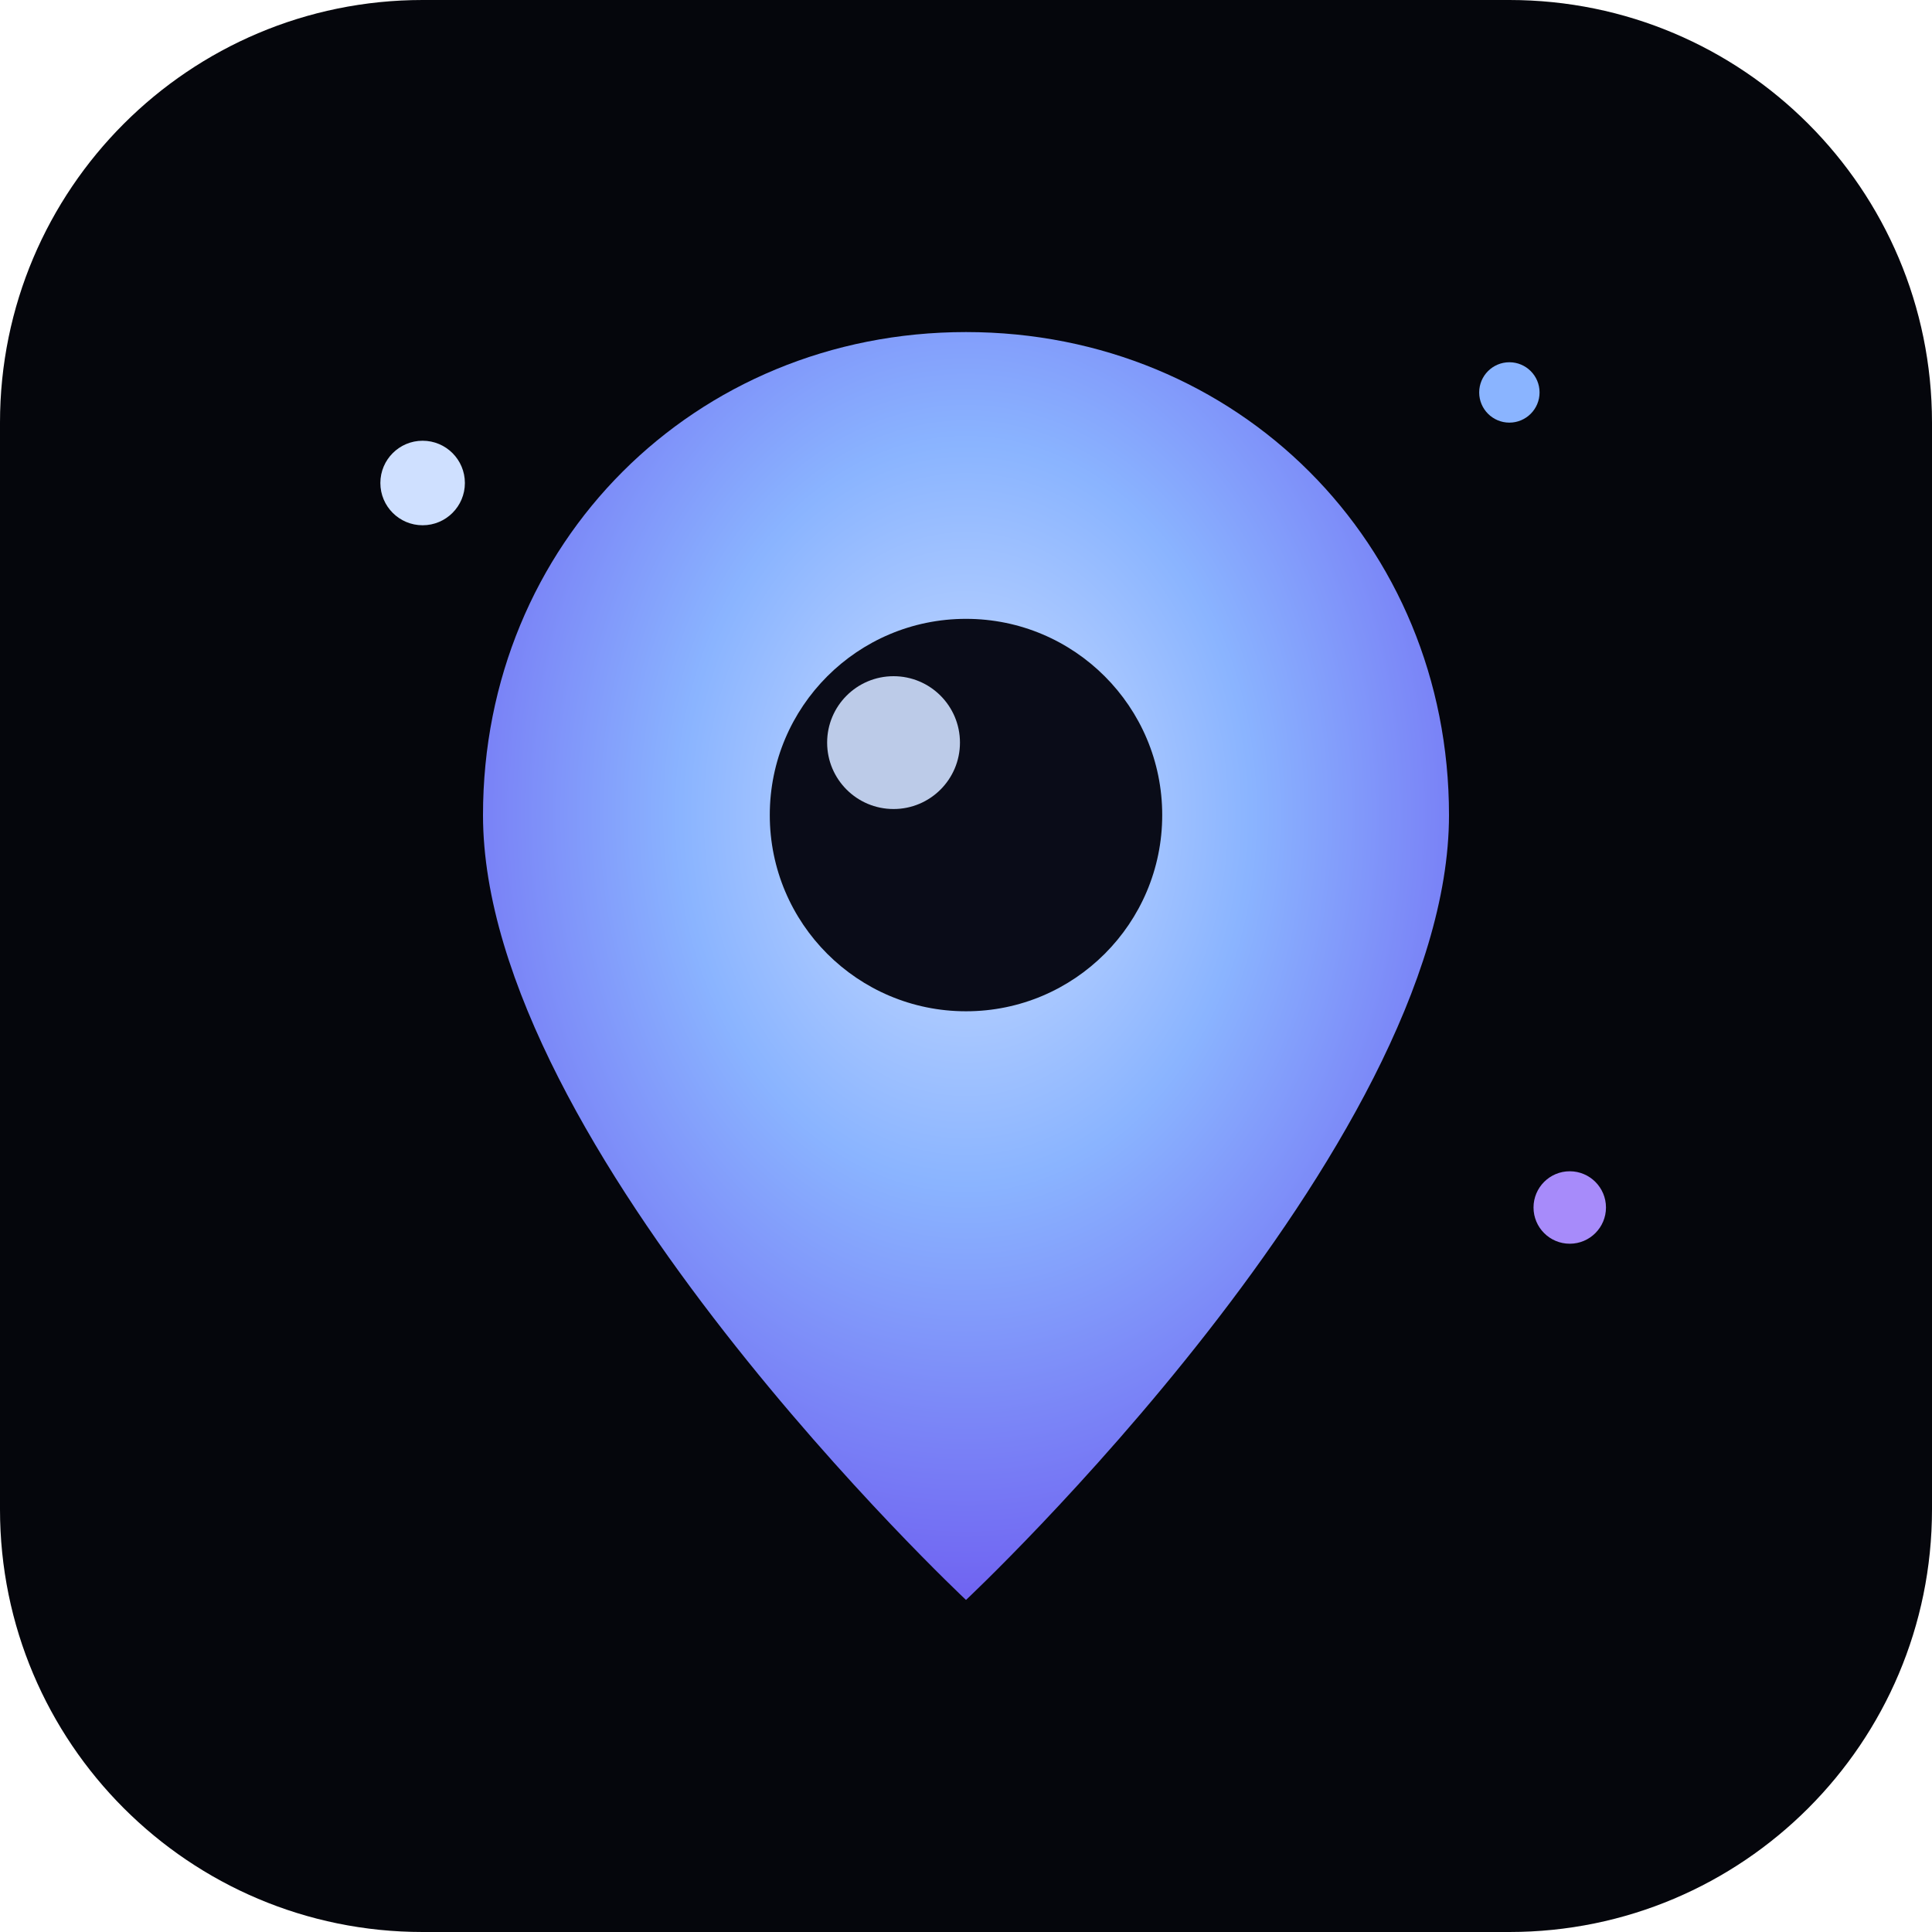
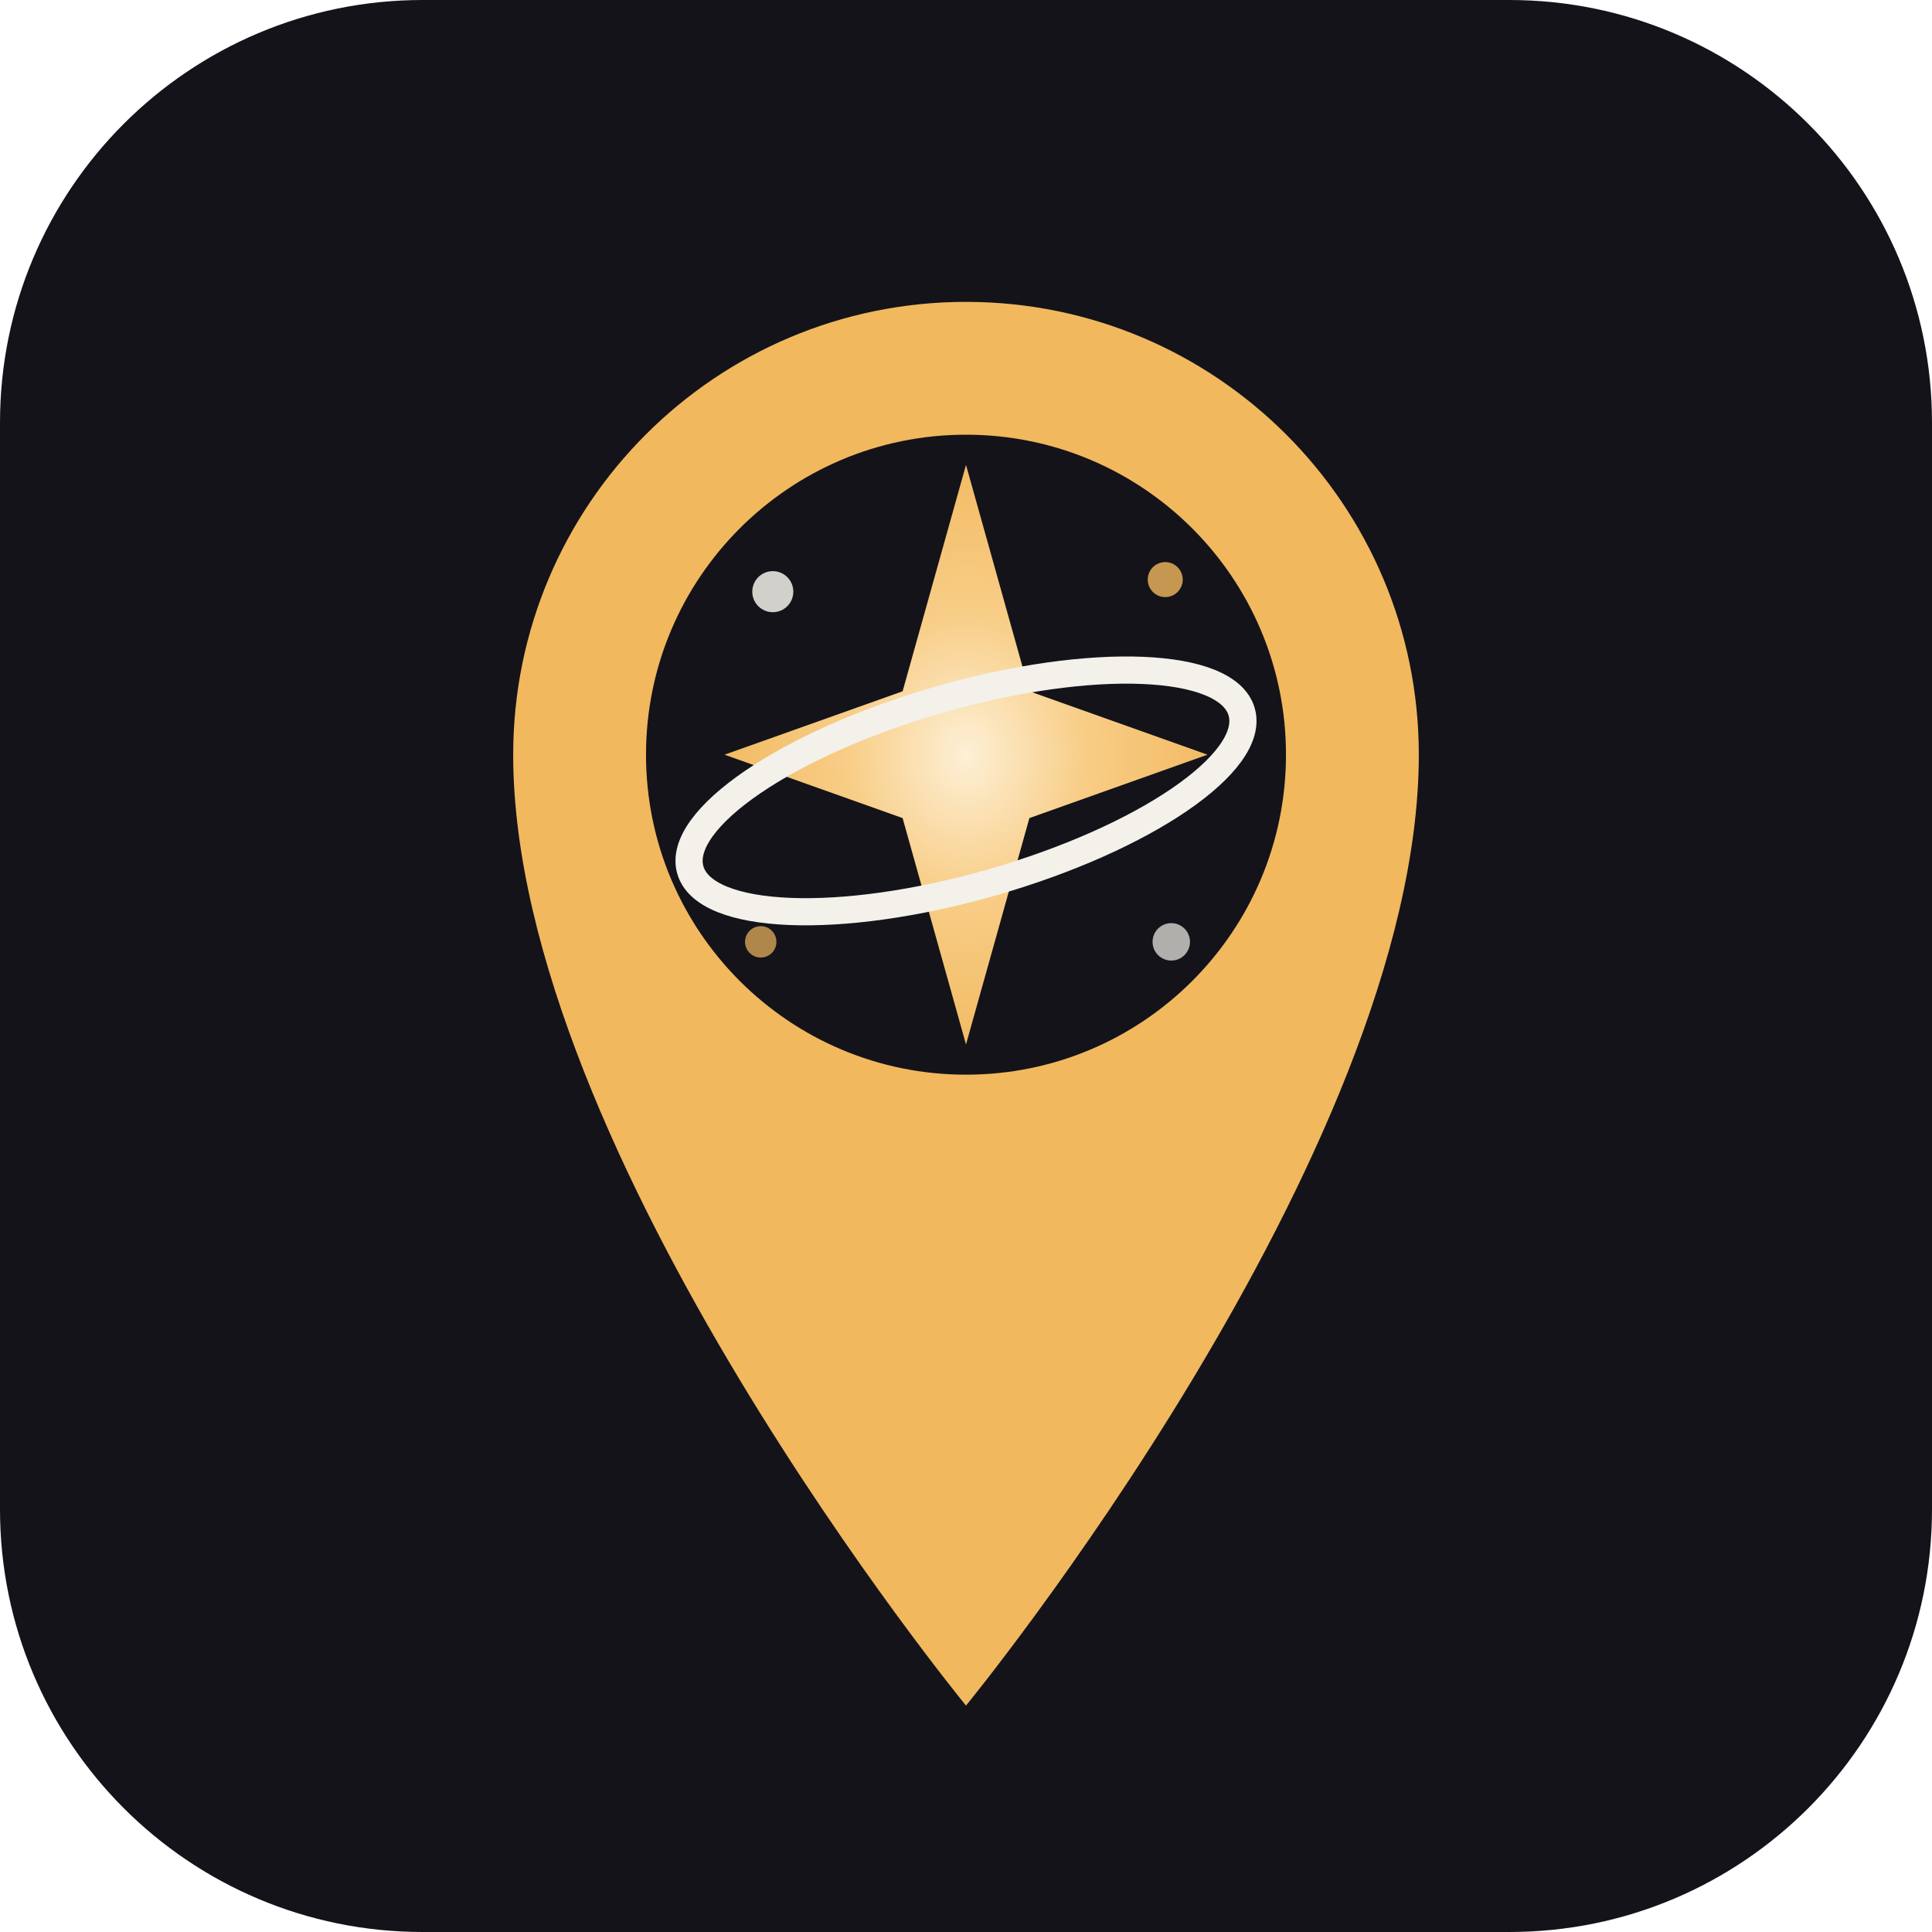
- <svg xmlns="http://www.w3.org/2000/svg" viewBox="0 0 64 64">
+ <svg xmlns="http://www.w3.org/2000/svg" viewBox="0 0 64 64" role="img" aria-label="Starpin">
  <defs>
-     <radialGradient id="g" cx="50%" cy="38%" r="65%">
-       <stop offset="0%" stop-color="#cfe0ff" />
-       <stop offset="45%" stop-color="#8ab4ff" />
-       <stop offset="100%" stop-color="#6d5cf0" />
+     <radialGradient id="star" cx="50%" cy="50%" r="55%">
+       <stop offset="0%" stop-color="#fdf0d6" />
+       <stop offset="45%" stop-color="#f8cd86" />
+       <stop offset="100%" stop-color="#f1b85e" />
    </radialGradient>
  </defs>
-   <rect width="64" height="64" rx="14" fill="#05060c" />
-   <circle cx="14" cy="16" r="1.4" fill="#cfe0ff" />
-   <circle cx="50" cy="13" r="1" fill="#8ab4ff" />
-   <circle cx="52" cy="40" r="1.2" fill="#a78bfa" />
-   <path d="M32 11c-9 0-16 7-16 16 0 11 16 26 16 26s16-15 16-26c0-9-7-16-16-16z" fill="url(#g)" />
-   <circle cx="32" cy="27" r="6.5" fill="#0a0c18" />
-   <circle cx="29.6" cy="24.6" r="2.2" fill="#cfe0ff" opacity="0.9" />
+   <rect width="64" height="64" rx="14" fill="#14131a" />
+   <path d="M32 56.5C32 56.5 47 38.2 47 25A15 15 0 1 0 17 25C17 38.2 32 56.5 32 56.5Z" fill="#f1b85e" />
+   <circle cx="32" cy="25" r="10.6" fill="#14131a" />
+   <circle cx="25.6" cy="19.6" r="0.68" fill="#f3f1ea" opacity="0.85" />
+   <circle cx="38.6" cy="19.2" r="0.58" fill="#f1b85e" opacity="0.8" />
+   <circle cx="38.8" cy="31.2" r="0.62" fill="#f3f1ea" opacity="0.7" />
+   <circle cx="25.2" cy="31.2" r="0.52" fill="#f1b85e" opacity="0.7" />
+   <path d="M32 15.4 L34.1 22.9 L40 25 L34.1 27.1 L32 34.6 L29.9 27.1 L24 25 L29.9 22.9 Z" fill="url(#star)" />
+   <ellipse cx="32" cy="26.2" rx="9.5" ry="3.15" fill="none" stroke="#f3f1ea" stroke-width="0.9" transform="rotate(-16 32 26.2)" />
</svg>
